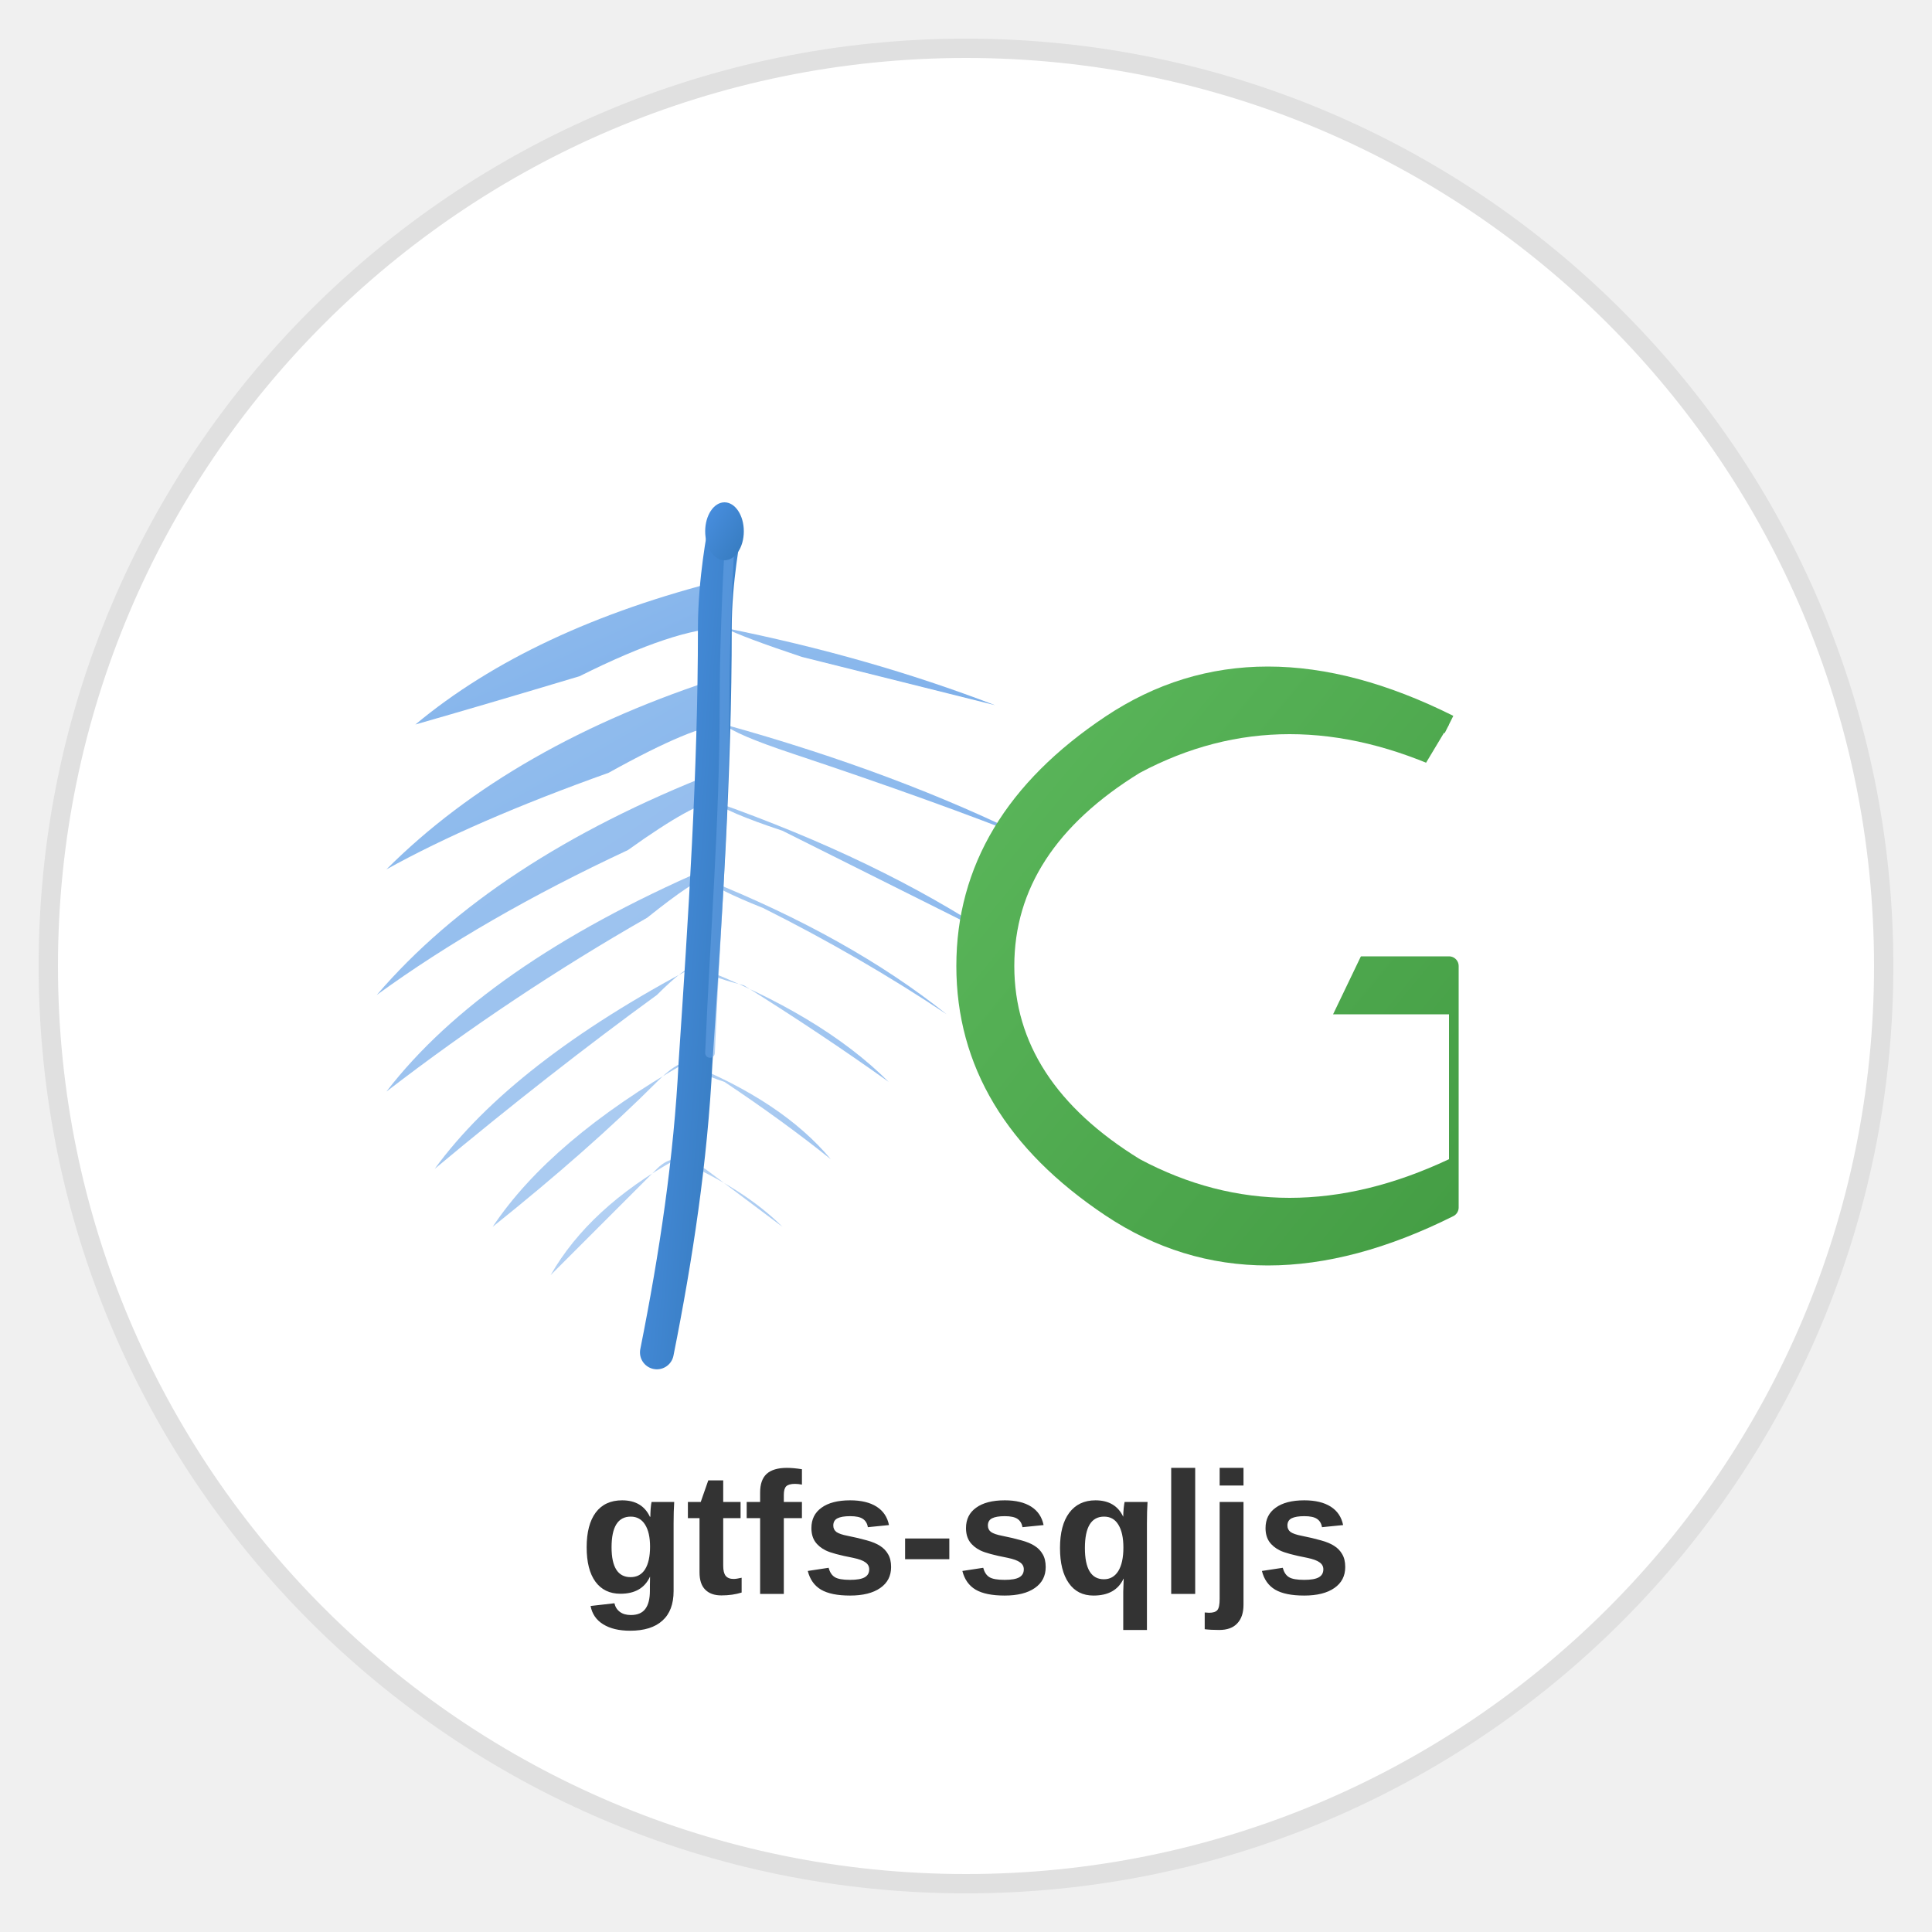
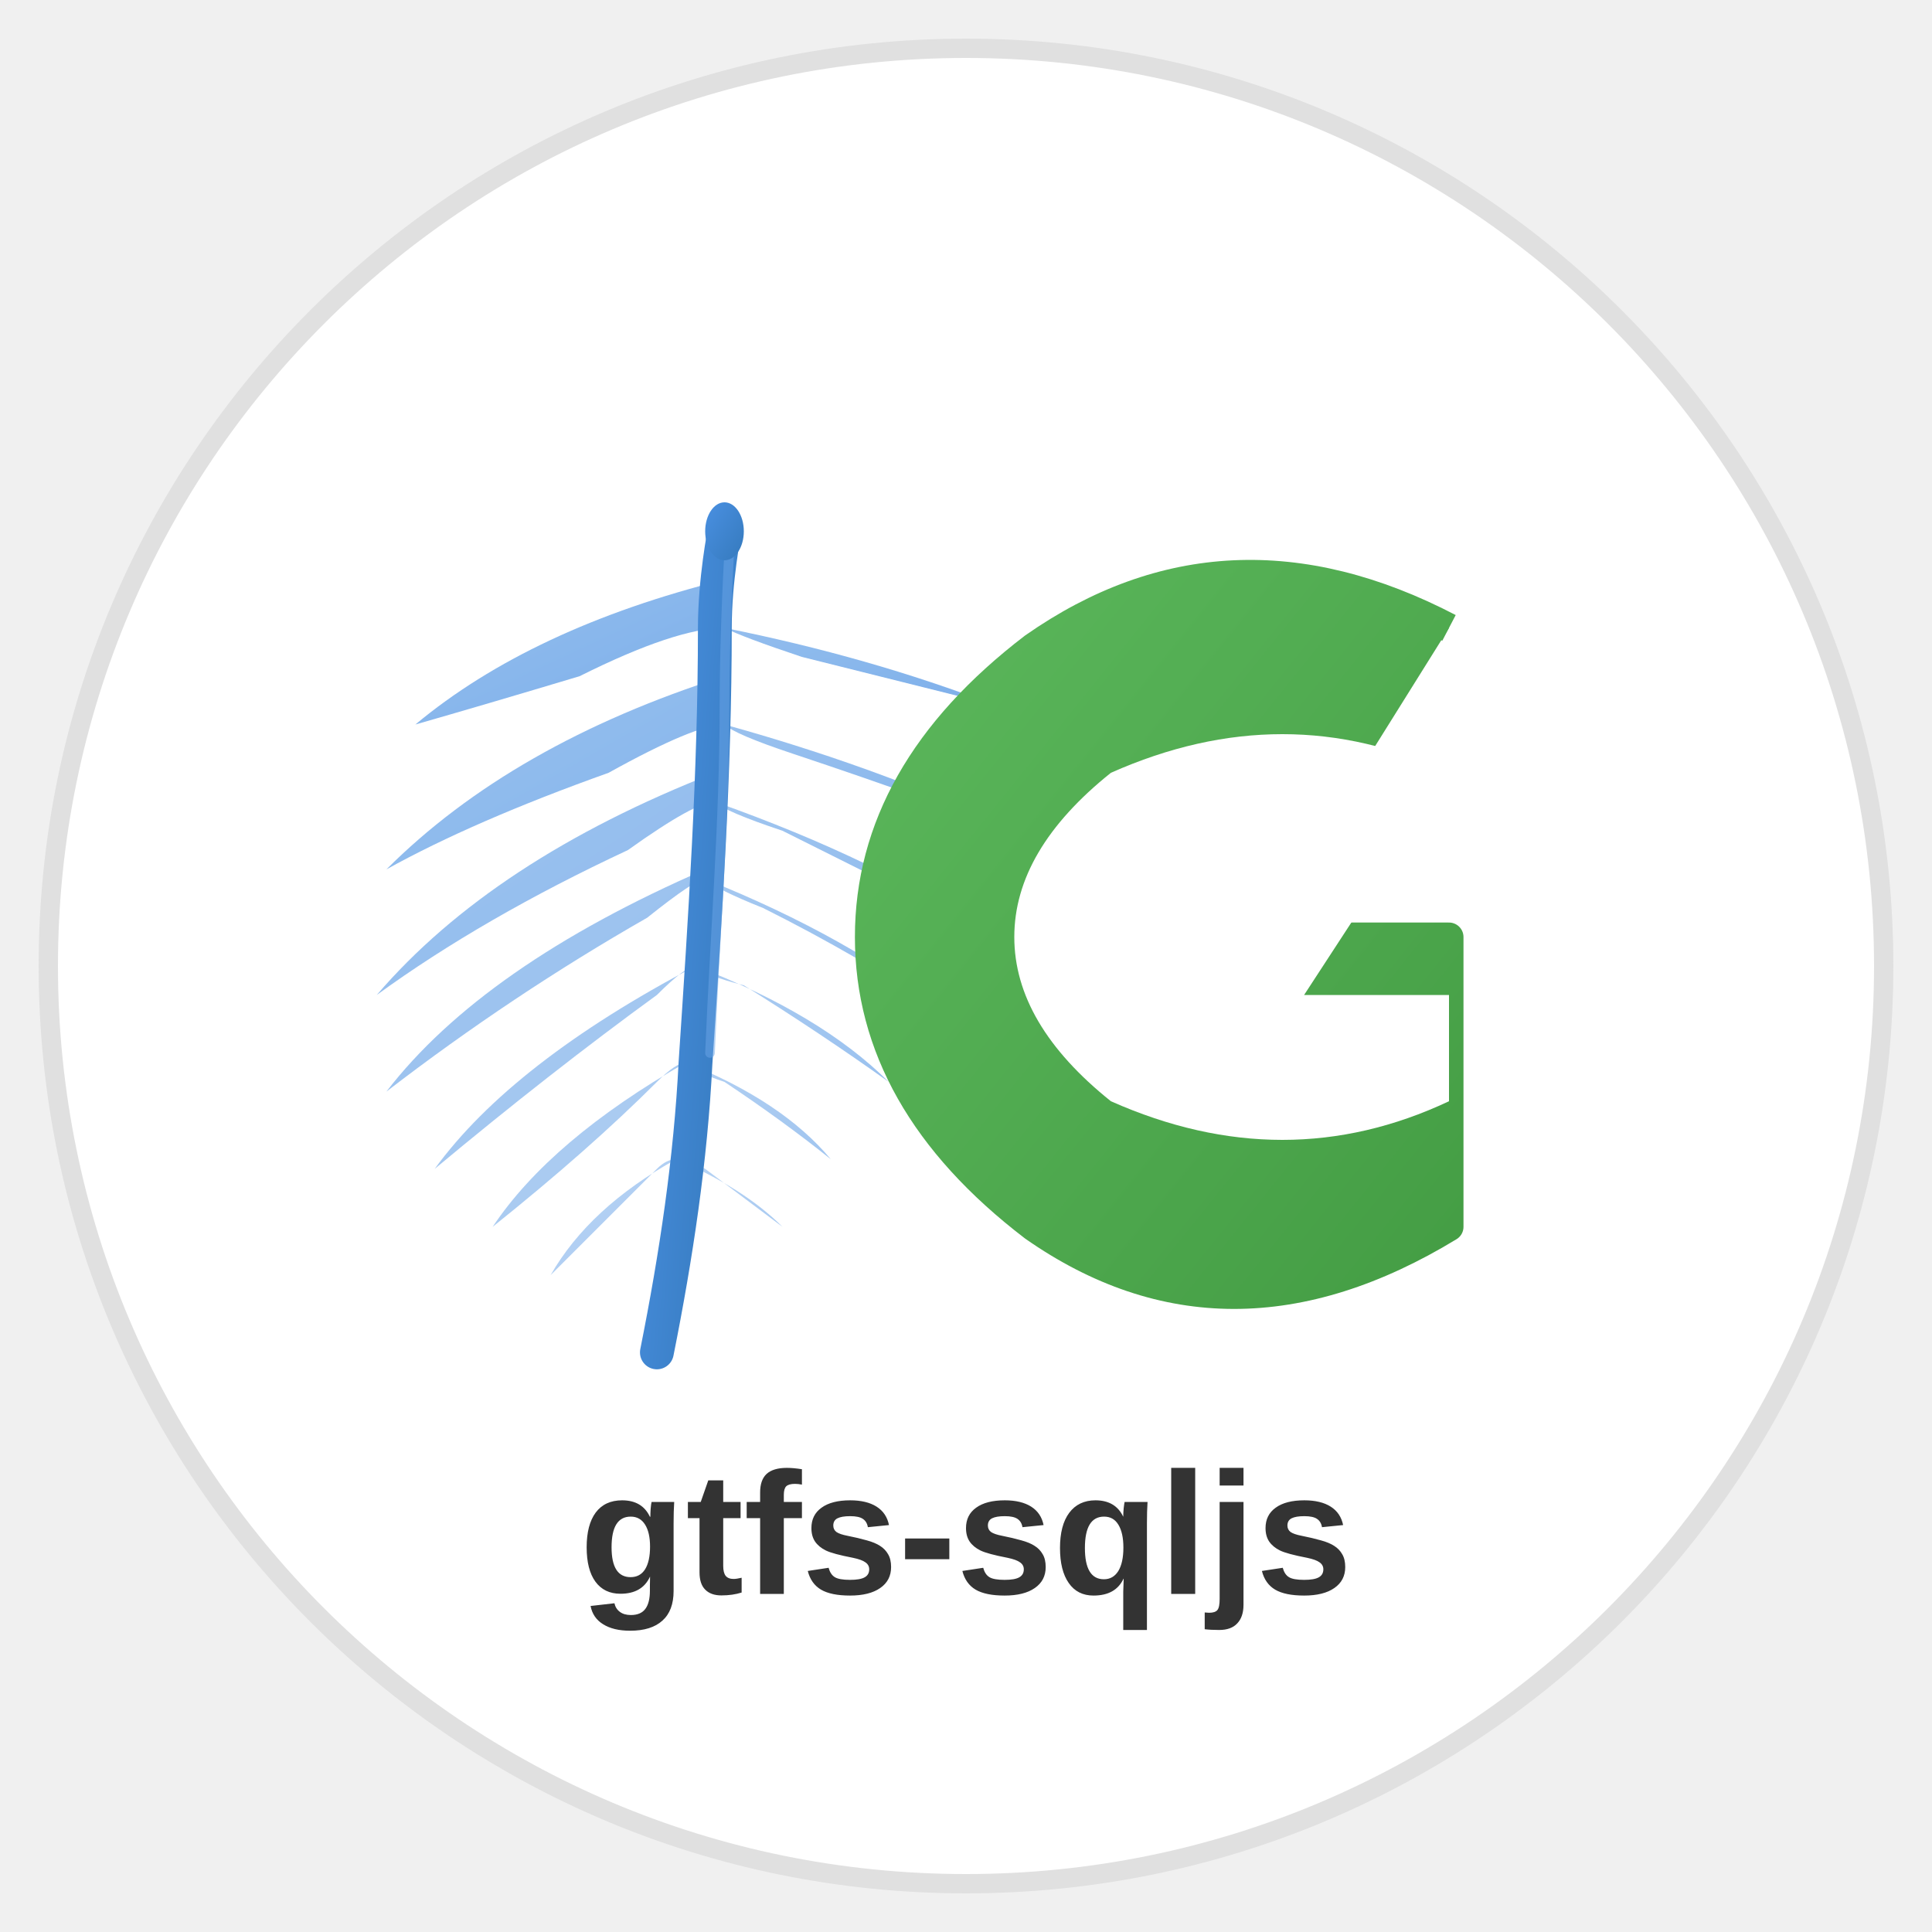
<svg xmlns="http://www.w3.org/2000/svg" viewBox="0 0 200 200" width="200" height="200">
  <defs>
    <linearGradient id="featherGradient" x1="0%" y1="0%" x2="100%" y2="100%">
      <stop offset="0%" style="stop-color:#4A90E2;stop-opacity:1" />
      <stop offset="100%" style="stop-color:#357ABD;stop-opacity:1" />
    </linearGradient>
    <linearGradient id="featherLight" x1="0%" y1="0%" x2="100%" y2="100%">
      <stop offset="0%" style="stop-color:#6BA5E7;stop-opacity:0.8" />
      <stop offset="100%" style="stop-color:#4A90E2;stop-opacity:0.8" />
    </linearGradient>
    <linearGradient id="gGradient" x1="0%" y1="0%" x2="100%" y2="100%">
      <stop offset="0%" style="stop-color:#5CB85C;stop-opacity:1" />
      <stop offset="100%" style="stop-color:#449D44;stop-opacity:1" />
    </linearGradient>
  </defs>
  <circle cx="100" cy="100" r="95" fill="#FFFFFF" stroke="#E0E0E0" stroke-width="2" />
  <g transform="translate(35, 45)">
    <path d="M 40 15 Q 20 20 8 30 Q 15 28 25 25 Q 35 20 40 20 Z" fill="url(#featherLight)" opacity="0.9" />
    <path d="M 40 25 Q 18 32 5 45 Q 14 40 28 35 Q 37 30 40 30 Z" fill="url(#featherLight)" opacity="0.85" />
    <path d="M 39 35 Q 16 44 4 58 Q 15 50 30 43 Q 37 38 39 38 Z" fill="url(#featherLight)" opacity="0.8" />
    <path d="M 38 45 Q 15 55 5 68 Q 18 58 32 50 Q 37 46 38 46 Z" fill="url(#featherLight)" opacity="0.75" />
    <path d="M 37 55 Q 18 65 10 76 Q 22 66 33 58 Q 36 55 37 55 Z" fill="url(#featherLight)" opacity="0.7" />
    <path d="M 36 65 Q 22 73 16 82 Q 26 74 33 67 Q 35 65 36 65 Z" fill="url(#featherLight)" opacity="0.65" />
    <path d="M 35 75 Q 26 80 22 87 Q 28 81 33 76 Q 34 75 35 75 Z" fill="url(#featherLight)" opacity="0.6" />
    <path d="M 40 20 Q 55 23 68 28 Q 60 26 48 23 Q 42 21 40 20 Z" fill="url(#featherLight)" opacity="0.9" />
    <path d="M 40 30 Q 58 35 72 42 Q 62 38 47 33 Q 41 31 40 30 Z" fill="url(#featherLight)" opacity="0.85" />
    <path d="M 39 38 Q 56 44 68 52 Q 58 47 46 41 Q 40 39 39 38 Z" fill="url(#featherLight)" opacity="0.8" />
    <path d="M 38 46 Q 53 52 63 60 Q 54 54 44 49 Q 39 47 38 46 Z" fill="url(#featherLight)" opacity="0.75" />
    <path d="M 37 55 Q 50 60 57 67 Q 50 62 42 57 Q 38 56 37 55 Z" fill="url(#featherLight)" opacity="0.7" />
    <path d="M 36 65 Q 46 69 51 75 Q 46 71 40 67 Q 37 66 36 65 Z" fill="url(#featherLight)" opacity="0.65" />
    <path d="M 35 75 Q 42 78 46 82 Q 42 79 38 76 Q 36 75 35 75 Z" fill="url(#featherLight)" opacity="0.6" />
    <path d="M 40 10 C 40 10 39 15 39 20 C 39 35 38 50 37 65 C 36.5 75 35 85 33 95" stroke="url(#featherGradient)" stroke-width="3.5" fill="none" stroke-linecap="round" />
    <path d="M 40.5 12 C 40.5 12 40 20 40 28 C 40 40 39 52 38.5 64" stroke="#6BA5E7" stroke-width="1" fill="none" stroke-linecap="round" opacity="0.5" />
    <ellipse cx="40" cy="10" rx="2" ry="3" fill="url(#featherGradient)" />
  </g>
-   <g transform="translate(90, 50)">
-     <path d="M 60 25 Q 40 15 25 25 Q 10 35 10 50 Q 10 65 25 75 Q 40 85 60 75 L 60 50 L 45 50" fill="url(#gGradient)" stroke="url(#gGradient)" stroke-width="2" stroke-linejoin="round" />
-     <path d="M 60 30 Q 43 22 28 30 Q 15 38 15 50 Q 15 62 28 70 Q 43 78 60 70 L 60 55 L 48 55" fill="#FFFFFF" />
+   <g transform="translate(85, 45)">
+     <path d="M 65 20 Q 42 8 22 22 Q 5 35 5 52 Q 5 69 22 82 Q 42 96 65 82 L 65 52 L 45 52" fill="url(#gGradient)" stroke="url(#gGradient)" stroke-width="3" stroke-linejoin="round" />
+     <path d="M 65 35 Q 48 27 30 35 Q 20 43 20 52 Q 20 61 30 69 Q 48 77 65 69 L 65 58 L 50 58" fill="#FFFFFF" />
  </g>
  <text x="100" y="165" font-family="Arial, sans-serif" font-size="18" font-weight="bold" fill="#333333" text-anchor="middle">gtfs-sqljs</text>
</svg>
